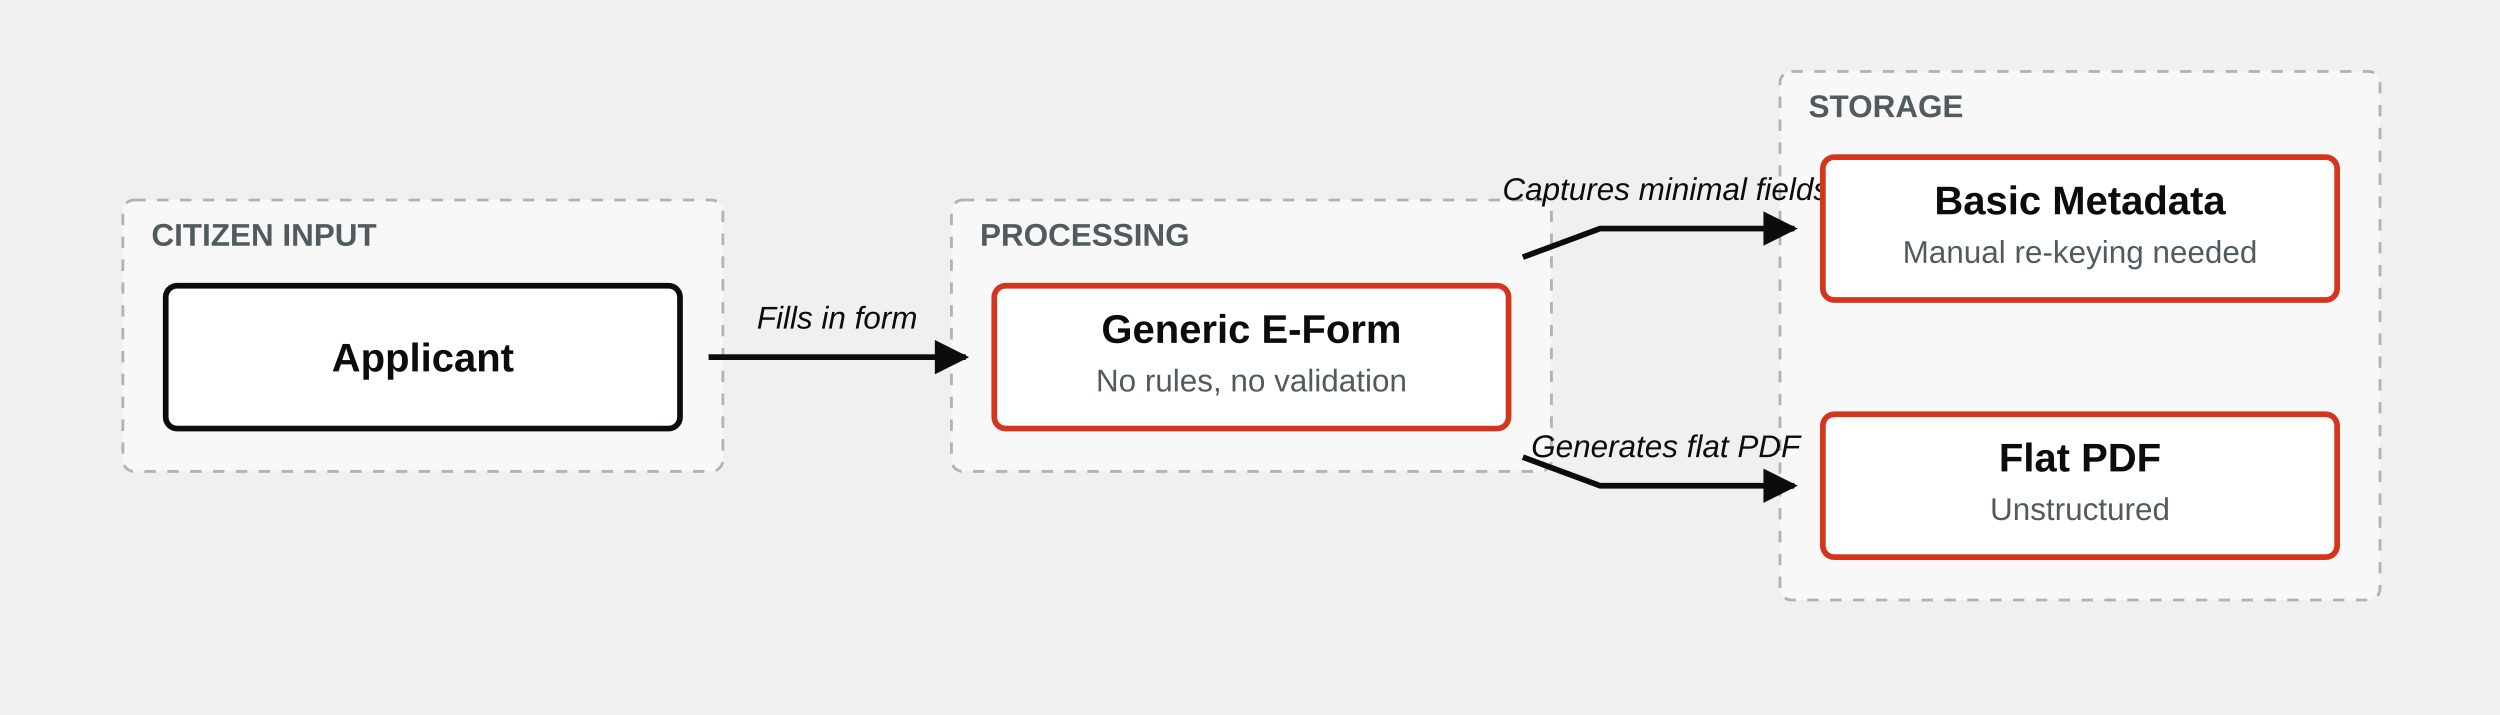
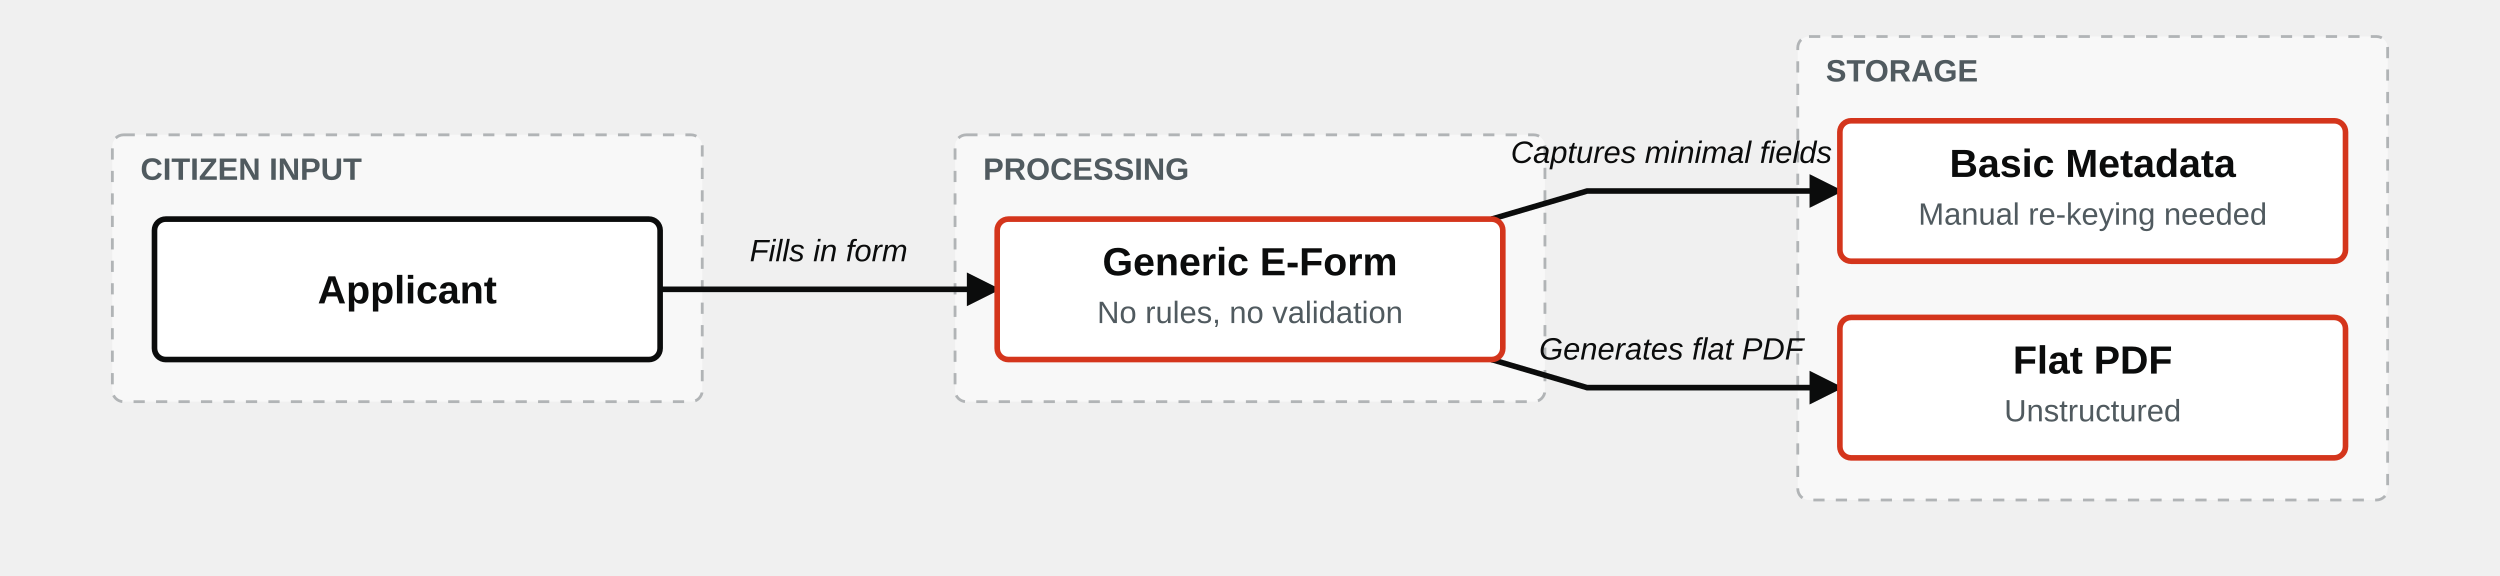
- <svg xmlns="http://www.w3.org/2000/svg" viewBox="0 0 875 250" width="100%" height="100%" style="font-family: 'GDS Transport', Arial, sans-serif;">
+ <svg xmlns="http://www.w3.org/2000/svg" viewBox="0 0 890 205" width="100%" height="100%" style="font-family: 'GDS Transport', Arial, sans-serif;">
  <defs>
    <marker id="arrow" viewBox="0 0 10 10" refX="9" refY="5" markerWidth="6" markerHeight="6" orient="auto-start-reverse">
      <path d="M 0 0 L 10 5 L 0 10 z" fill="#0b0c0c" />
    </marker>
    <marker id="arrow-blue" viewBox="0 0 10 10" refX="9" refY="5" markerWidth="6" markerHeight="6" orient="auto-start-reverse">
      <path d="M 0 0 L 10 5 L 0 10 z" fill="#1d70b8" />
    </marker>
  </defs>
-   <rect x="43" y="70" width="210" height="95" fill="#f8f8f8" stroke="#b1b4b6" stroke-dasharray="4" rx="4" />
-   <text x="53" y="86" font-size="11" font-weight="bold" fill="#505a5f">CITIZEN INPUT</text>
-   <rect x="333" y="70" width="210" height="95" fill="#f8f8f8" stroke="#b1b4b6" stroke-dasharray="4" rx="4" />
-   <text x="343" y="86" font-size="11" font-weight="bold" fill="#505a5f">PROCESSING</text>
-   <rect x="623" y="25" width="210" height="185" fill="#f8f8f8" stroke="#b1b4b6" stroke-dasharray="4" rx="4" />
-   <text x="633" y="41" font-size="11" font-weight="bold" fill="#505a5f">STORAGE</text>
-   <path d="M 248 125 L 270 125 L 293 125 L 315 125 L 338 125" fill="none" stroke="#0b0c0c" stroke-width="2" marker-end="url(#arrow)" />
-   <text x="293" y="115" font-size="11" font-style="italic" text-anchor="middle" fill="#0b0c0c">Fills in form</text>
-   <path d="M 533 160 L 560 170 L 583 170 L 605 170 L 628 170" fill="none" stroke="#0b0c0c" stroke-width="2" marker-end="url(#arrow)" />
-   <text x="583" y="160" font-size="11" font-style="italic" text-anchor="middle" fill="#0b0c0c">Generates flat PDF</text>
-   <path d="M 533 90 L 560 80 L 583 80 L 605 80 L 628 80" fill="none" stroke="#0b0c0c" stroke-width="2" marker-end="url(#arrow)" />
-   <text x="583" y="70" font-size="11" font-style="italic" text-anchor="middle" fill="#0b0c0c">Captures minimal fields</text>
-   <rect x="58" y="100" width="180" height="50" fill="#ffffff" stroke="#0b0c0c" stroke-width="2" rx="4" />
-   <text x="148" y="130" font-size="14" font-weight="bold" text-anchor="middle" fill="#0b0c0c">Applicant</text>
-   <rect x="348" y="100" width="180" height="50" fill="#ffffff" stroke="#d4351c" stroke-width="2" rx="4" />
-   <text x="438" y="120" font-size="14" font-weight="bold" text-anchor="middle" fill="#0b0c0c">Generic E-Form</text>
-   <text x="438" y="137" font-size="11" text-anchor="middle" fill="#505a5f">No rules, no validation</text>
-   <rect x="638" y="145" width="180" height="50" fill="#ffffff" stroke="#d4351c" stroke-width="2" rx="4" />
-   <text x="728" y="165" font-size="14" font-weight="bold" text-anchor="middle" fill="#0b0c0c">Flat PDF</text>
-   <text x="728" y="182" font-size="11" text-anchor="middle" fill="#505a5f">Unstructured</text>
-   <rect x="638" y="55" width="180" height="50" fill="#ffffff" stroke="#d4351c" stroke-width="2" rx="4" />
-   <text x="728" y="75" font-size="14" font-weight="bold" text-anchor="middle" fill="#0b0c0c">Basic Metadata</text>
-   <text x="728" y="92" font-size="11" text-anchor="middle" fill="#505a5f">Manual re-keying needed</text>
+   <rect x="40" y="48" width="210" height="95" fill="#f8f8f8" stroke="#b1b4b6" stroke-dasharray="4" rx="4" />
+   <text x="50" y="64" font-size="11" font-weight="bold" fill="#505a5f">CITIZEN INPUT</text>
+   <rect x="340" y="48" width="210" height="95" fill="#f8f8f8" stroke="#b1b4b6" stroke-dasharray="4" rx="4" />
+   <text x="350" y="64" font-size="11" font-weight="bold" fill="#505a5f">PROCESSING</text>
+   <rect x="640" y="13" width="210" height="165" fill="#f8f8f8" stroke="#b1b4b6" stroke-dasharray="4" rx="4" />
+   <text x="650" y="29" font-size="11" font-weight="bold" fill="#505a5f">STORAGE</text>
+   <path d="M 235 103 L 265 103 L 295 103 L 325 103 L 355 103" fill="none" stroke="#0b0c0c" stroke-width="2" marker-end="url(#arrow)" />
+   <text x="295" y="93" font-size="11" font-style="italic" text-anchor="middle" fill="#0b0c0c">Fills in form</text>
+   <path d="M 531 128 L 565 138 L 595 138 L 625 138 L 655 138" fill="none" stroke="#0b0c0c" stroke-width="2" marker-end="url(#arrow)" />
+   <text x="595" y="128" font-size="11" font-style="italic" text-anchor="middle" fill="#0b0c0c">Generates flat PDF</text>
+   <path d="M 531 78 L 565 68 L 595 68 L 625 68 L 655 68" fill="none" stroke="#0b0c0c" stroke-width="2" marker-end="url(#arrow)" />
+   <text x="595" y="58" font-size="11" font-style="italic" text-anchor="middle" fill="#0b0c0c">Captures minimal fields</text>
+   <rect x="55" y="78" width="180" height="50" fill="#ffffff" stroke="#0b0c0c" stroke-width="2" rx="4" />
+   <text x="145" y="108" font-size="14" font-weight="bold" text-anchor="middle" fill="#0b0c0c">Applicant</text>
+   <rect x="355" y="78" width="180" height="50" fill="#ffffff" stroke="#d4351c" stroke-width="2" rx="4" />
+   <text x="445" y="98" font-size="14" font-weight="bold" text-anchor="middle" fill="#0b0c0c">Generic E-Form</text>
+   <text x="445" y="115" font-size="11" text-anchor="middle" fill="#505a5f">No rules, no validation</text>
+   <rect x="655" y="113" width="180" height="50" fill="#ffffff" stroke="#d4351c" stroke-width="2" rx="4" />
+   <text x="745" y="133" font-size="14" font-weight="bold" text-anchor="middle" fill="#0b0c0c">Flat PDF</text>
+   <text x="745" y="150" font-size="11" text-anchor="middle" fill="#505a5f">Unstructured</text>
+   <rect x="655" y="43" width="180" height="50" fill="#ffffff" stroke="#d4351c" stroke-width="2" rx="4" />
+   <text x="745" y="63" font-size="14" font-weight="bold" text-anchor="middle" fill="#0b0c0c">Basic Metadata</text>
+   <text x="745" y="80" font-size="11" text-anchor="middle" fill="#505a5f">Manual re-keying needed</text>
</svg>
